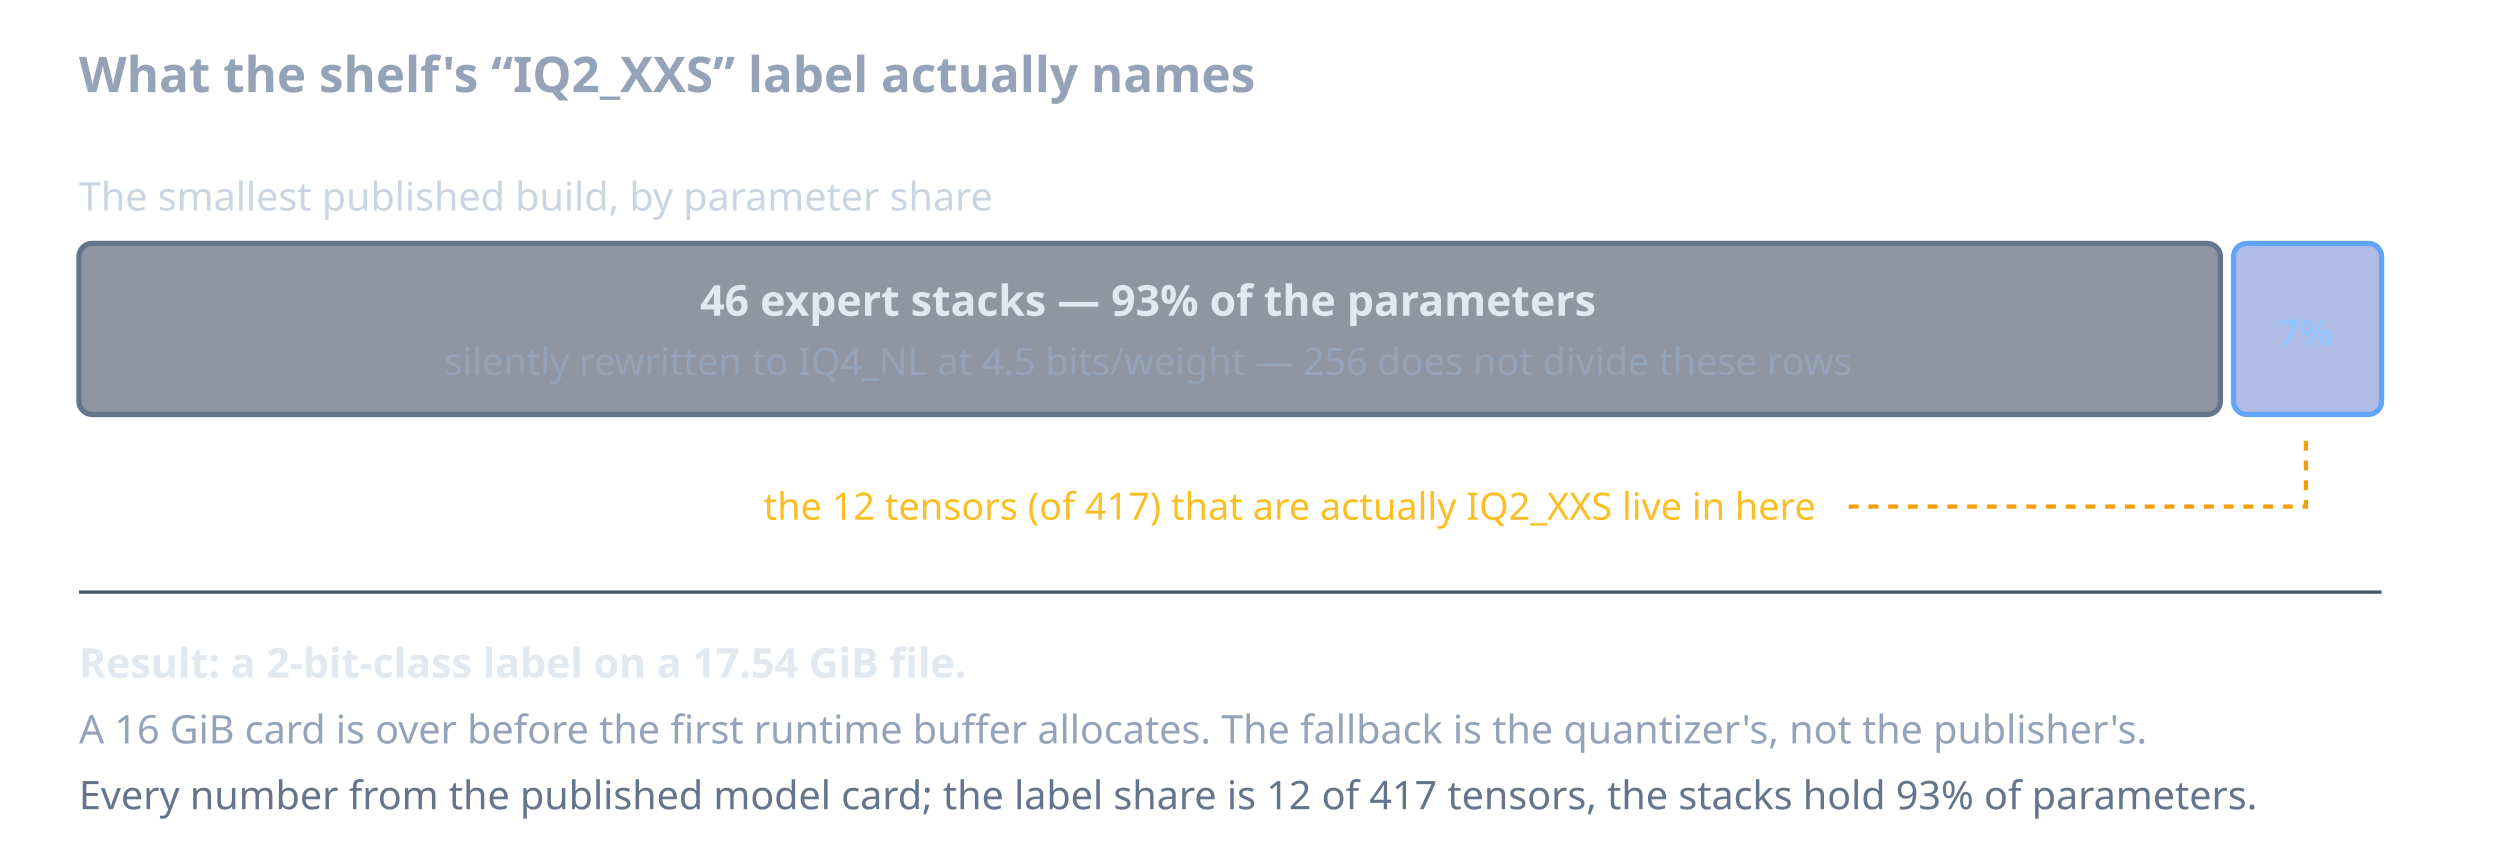
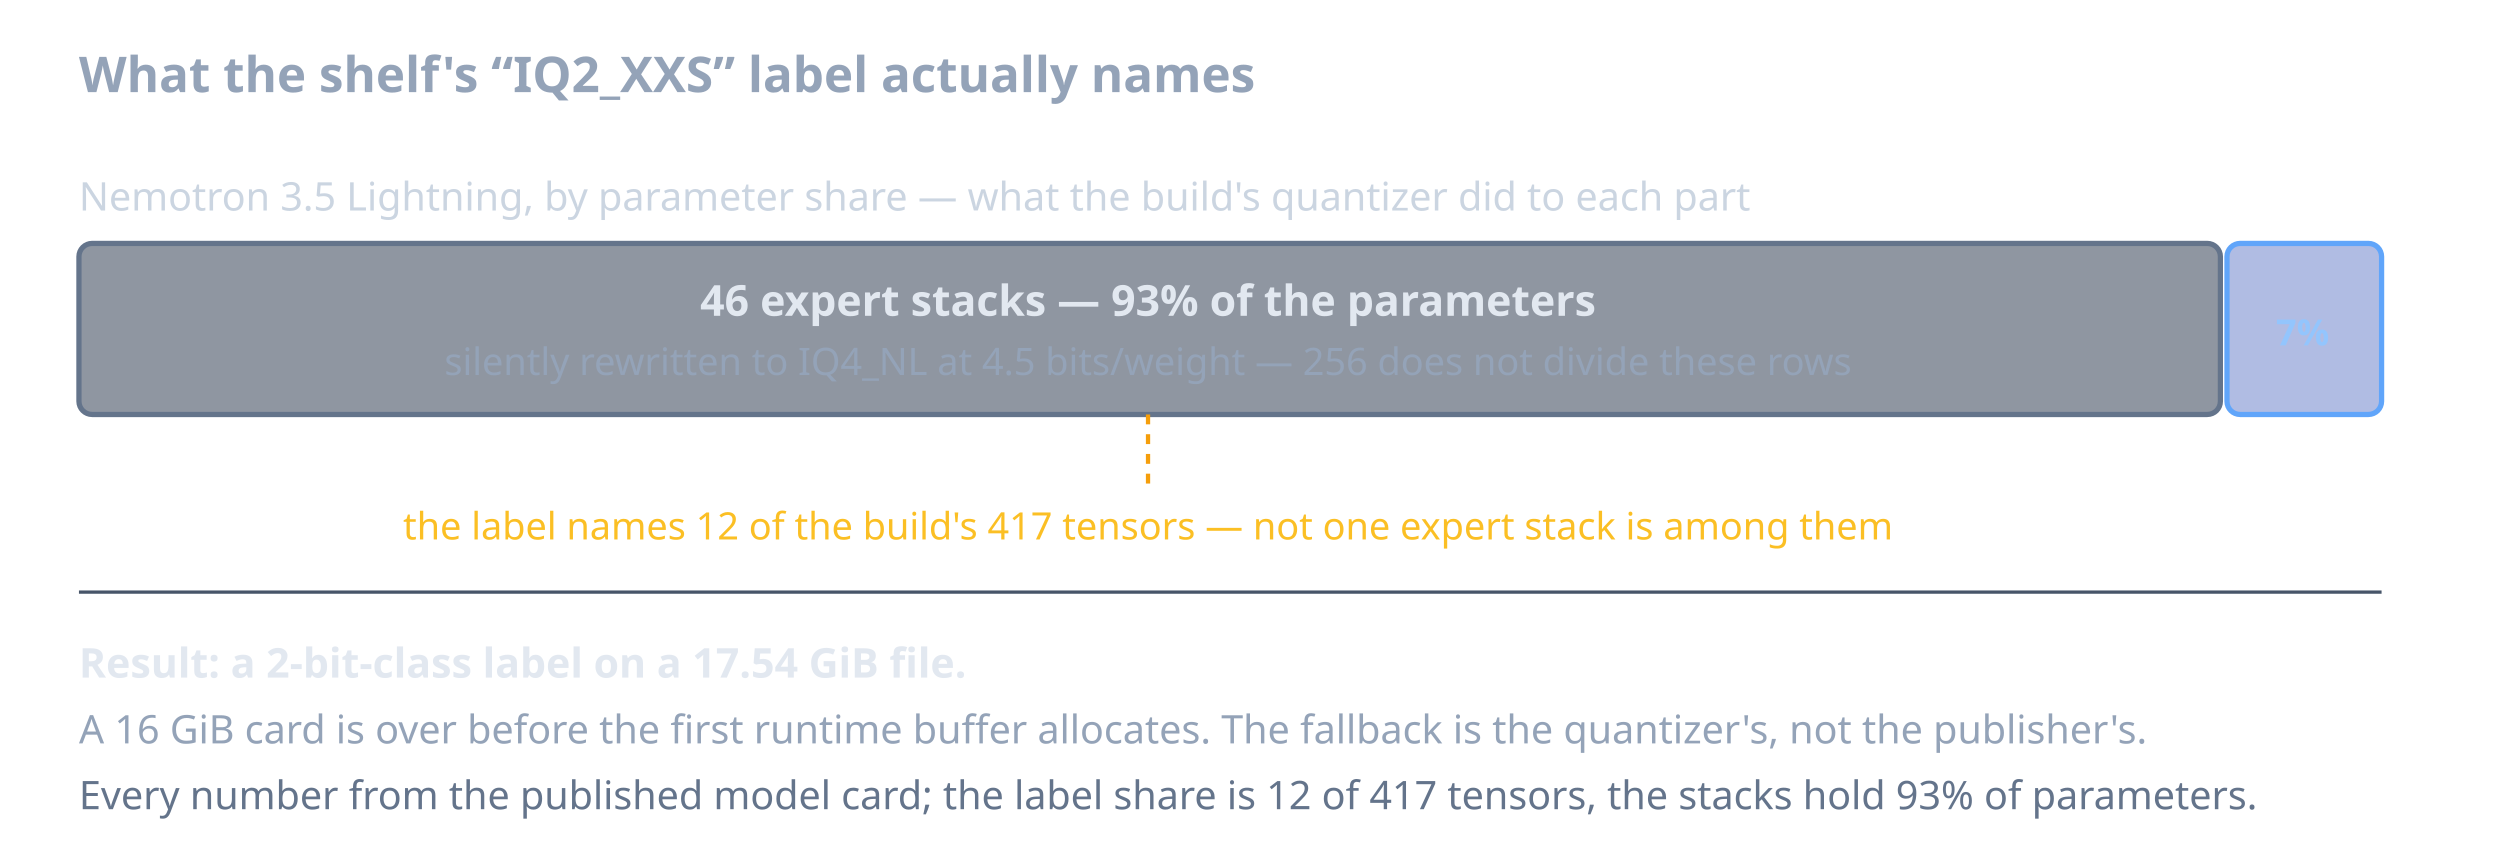
- <svg xmlns="http://www.w3.org/2000/svg" viewBox="0 0 760 260" width="760" height="260" role="img" aria-label="The shelf's smallest build is labeled IQ2_XXS, but that label names 12 of its 417 tensors. The 46 expert stacks, 93 percent of the parameters, are silently rewritten to IQ4_NL at 4.5 bits per weight, and the file lands at 17.54 GiB.">
+ <svg xmlns="http://www.w3.org/2000/svg" viewBox="0 0 760 260" width="760" height="260" role="img" aria-label="Nemotron 3.5 Lightning by parameter share: the 46 expert stacks hold 93 percent of the parameters, and in the shelf's smallest build every one is silently rewritten to IQ4_NL at 4.5 bits per weight. The IQ2_XXS label names 12 of the build's 417 tensors, and not one expert stack is among them. The file lands at 17.54 GiB.">
  <text x="24" y="28" font-family="ui-sans-serif, system-ui, sans-serif" font-size="15" font-weight="700" fill="#94a3b8">What the shelf's “IQ2_XXS” label actually names</text>
-   <text x="24" y="64" font-family="ui-sans-serif, system-ui, sans-serif" font-size="12" fill="#cbd5e1">The smallest published build, by parameter share</text>
+   <text x="24" y="64" font-family="ui-sans-serif, system-ui, sans-serif" font-size="12" fill="#cbd5e1">Nemotron 3.5 Lightning, by parameter share — what the build's quantizer did to each part</text>
  <rect x="24" y="74" width="651" height="52" rx="4" fill="#334155" fill-opacity="0.55" stroke="#64748b" stroke-width="1.6" />
  <text x="349" y="96" text-anchor="middle" font-family="ui-sans-serif, system-ui, sans-serif" font-size="13" font-weight="700" fill="#e2e8f0">46 expert stacks — 93% of the parameters</text>
  <text x="349" y="114" text-anchor="middle" font-family="ui-sans-serif, system-ui, sans-serif" font-size="11.5" fill="#94a3b8">silently rewritten to IQ4_NL at 4.5 bits/weight — 256 does not divide these rows</text>
-   <rect x="679" y="74" width="45" height="52" rx="4" fill="#1e40af" fill-opacity="0.35" stroke="#60a5fa" stroke-width="1.6" />
-   <text x="701" y="105" text-anchor="middle" font-family="ui-sans-serif, system-ui, sans-serif" font-size="11" font-weight="700" fill="#93c5fd">7%</text>
-   <path d="M701,134 L701,154 L560,154" fill="none" stroke="#f59e0b" stroke-width="1.3" stroke-dasharray="3 3" />
-   <text x="552" y="158" text-anchor="end" font-family="ui-sans-serif, system-ui, sans-serif" font-size="11.5" fill="#fbbf24">the 12 tensors (of 417) that are actually IQ2_XXS live in here</text>
+   <rect x="677" y="74" width="47" height="52" rx="4" fill="#1e40af" fill-opacity="0.35" stroke="#60a5fa" stroke-width="1.6" />
+   <text x="700" y="105" text-anchor="middle" font-family="ui-sans-serif, system-ui, sans-serif" font-size="11" font-weight="700" fill="#93c5fd">7%</text>
+   <path d="M349,126 L349,150" fill="none" stroke="#f59e0b" stroke-width="1.3" stroke-dasharray="3 3" />
+   <text x="349" y="164" text-anchor="middle" font-family="ui-sans-serif, system-ui, sans-serif" font-size="11.5" fill="#fbbf24">the label names 12 of the build's 417 tensors — not one expert stack is among them</text>
  <line x1="24" y1="180" x2="724" y2="180" stroke="#475569" stroke-width="1" />
  <text x="24" y="206" font-family="ui-sans-serif, system-ui, sans-serif" font-size="12.5" font-weight="700" fill="#e2e8f0">Result: a 2-bit-class label on a 17.54 GiB file.</text>
  <text x="24" y="226" font-family="ui-sans-serif, system-ui, sans-serif" font-size="12" fill="#94a3b8">A 16 GiB card is over before the first runtime buffer allocates. The fallback is the quantizer's, not the publisher's.</text>
  <text x="24" y="246" font-family="ui-sans-serif, system-ui, sans-serif" font-size="12" fill="#64748b">Every number from the published model card; the label share is 12 of 417 tensors, the stacks hold 93% of parameters.</text>
</svg>
